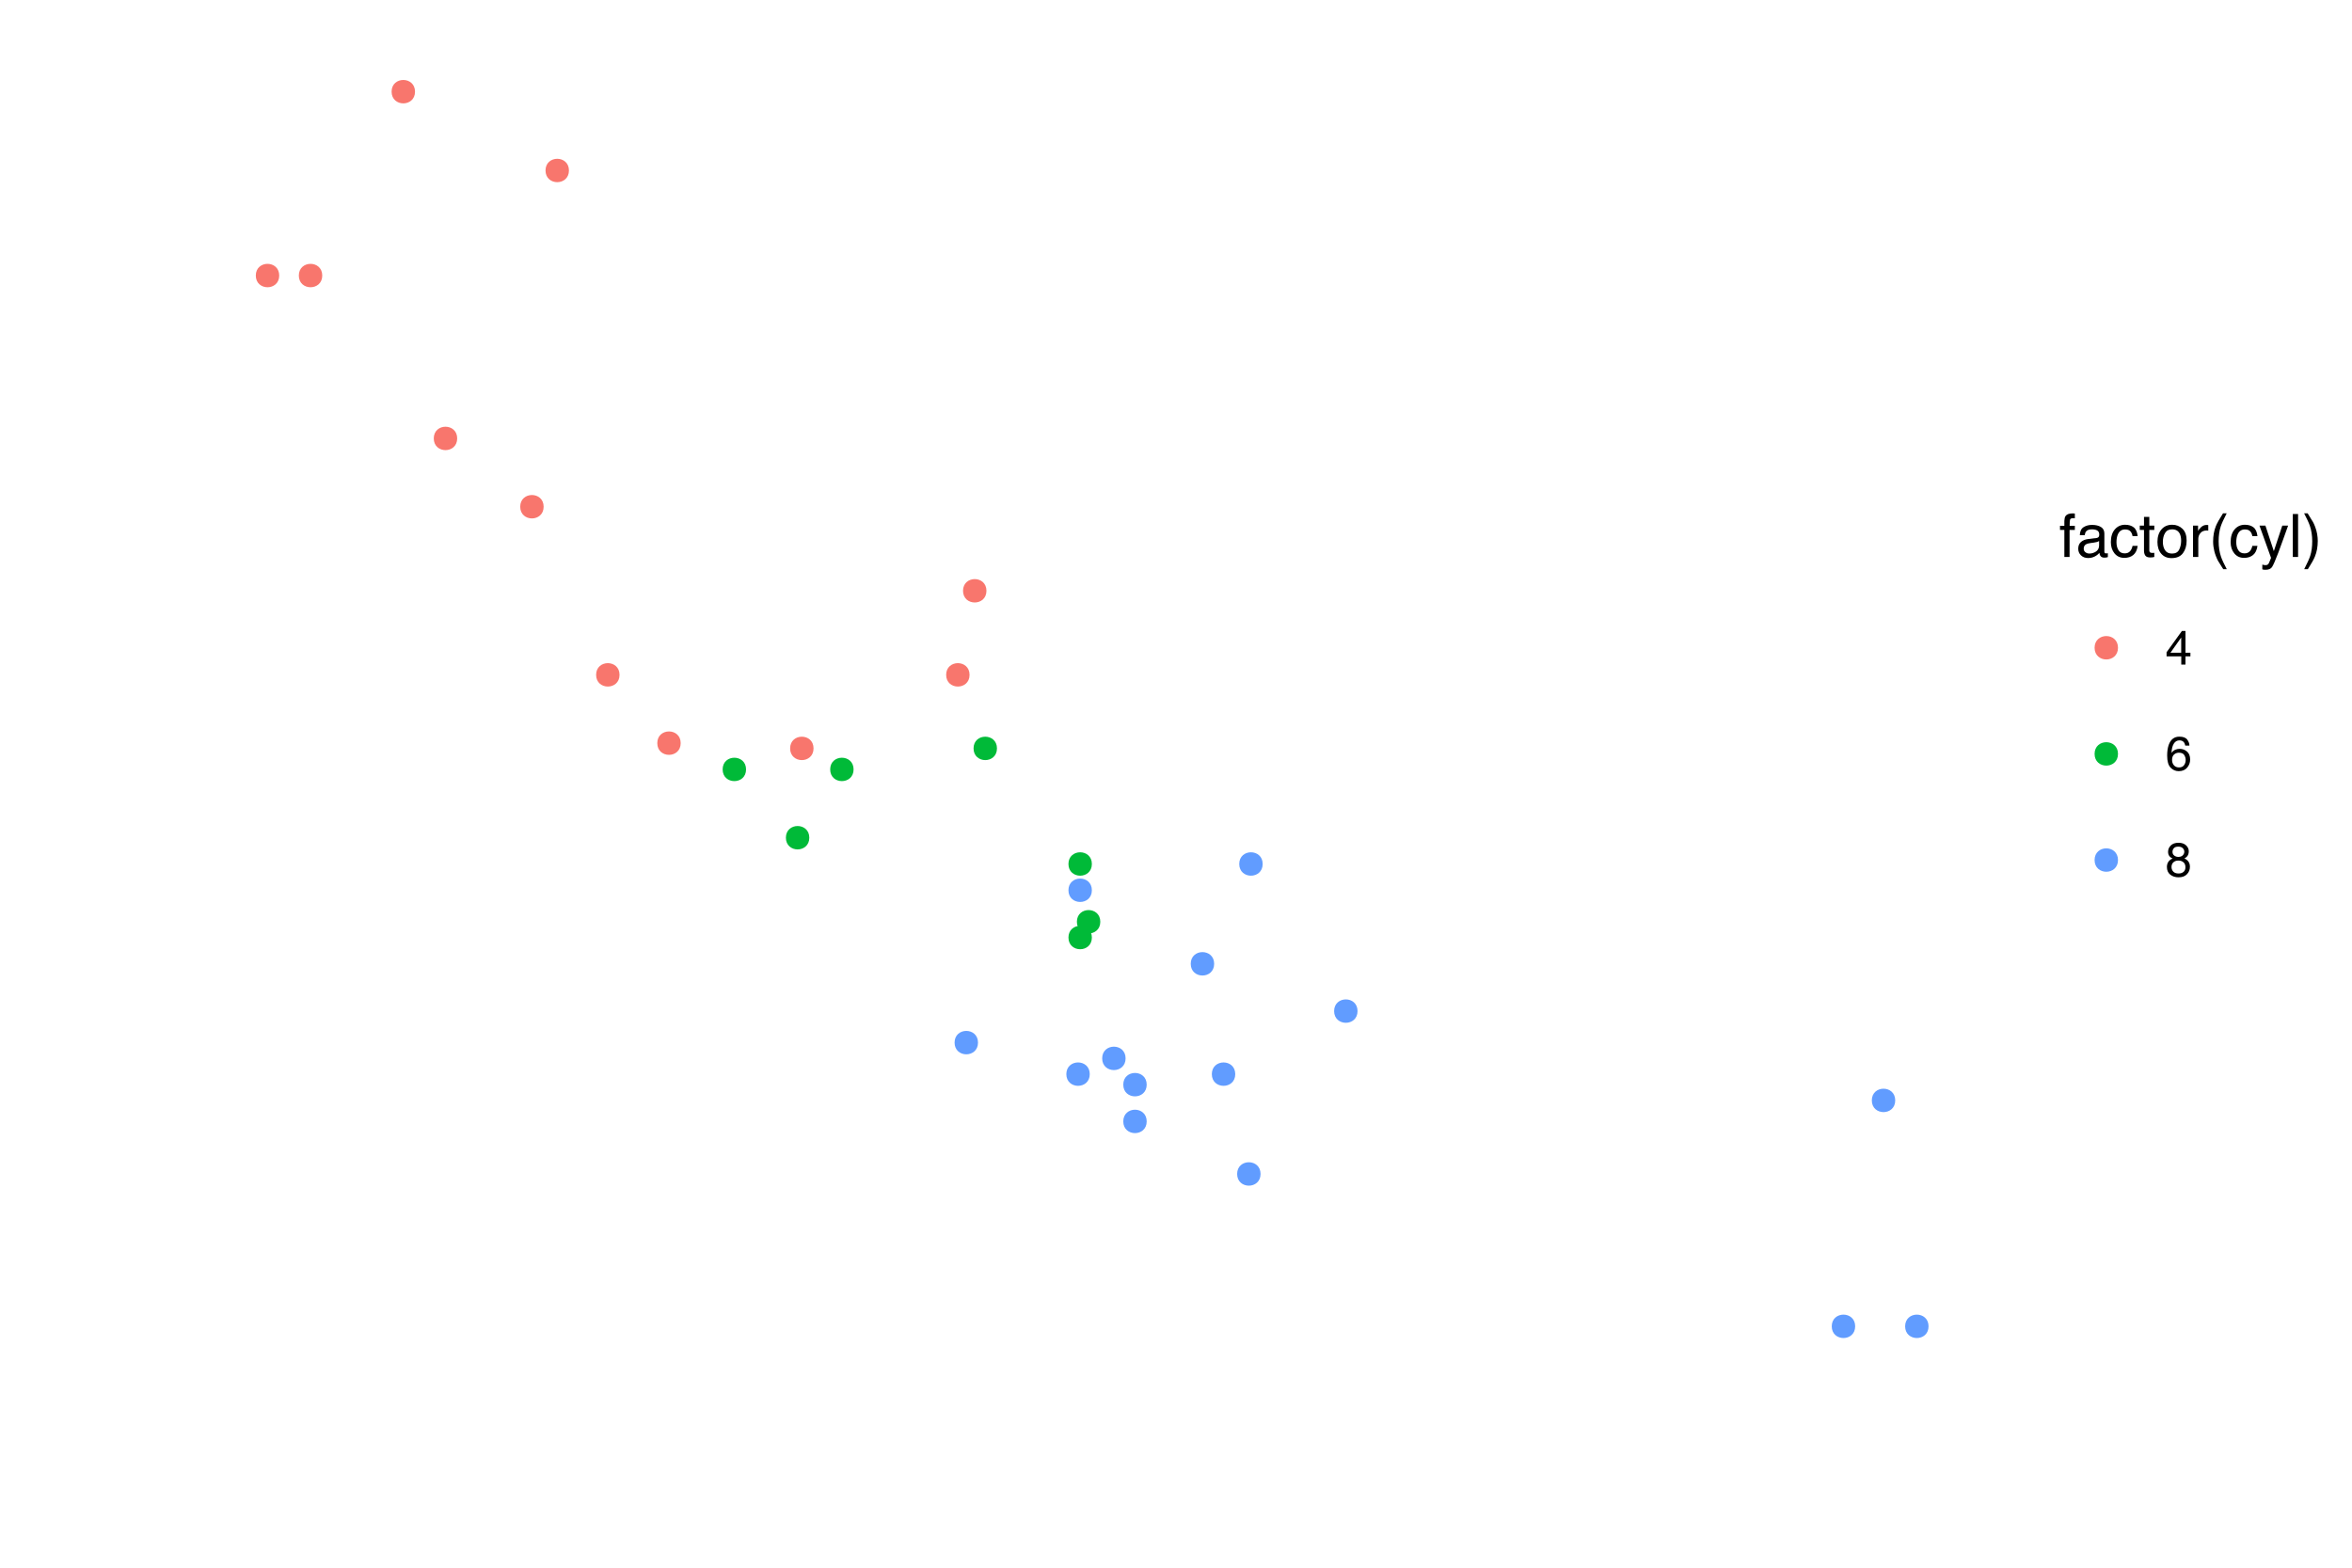
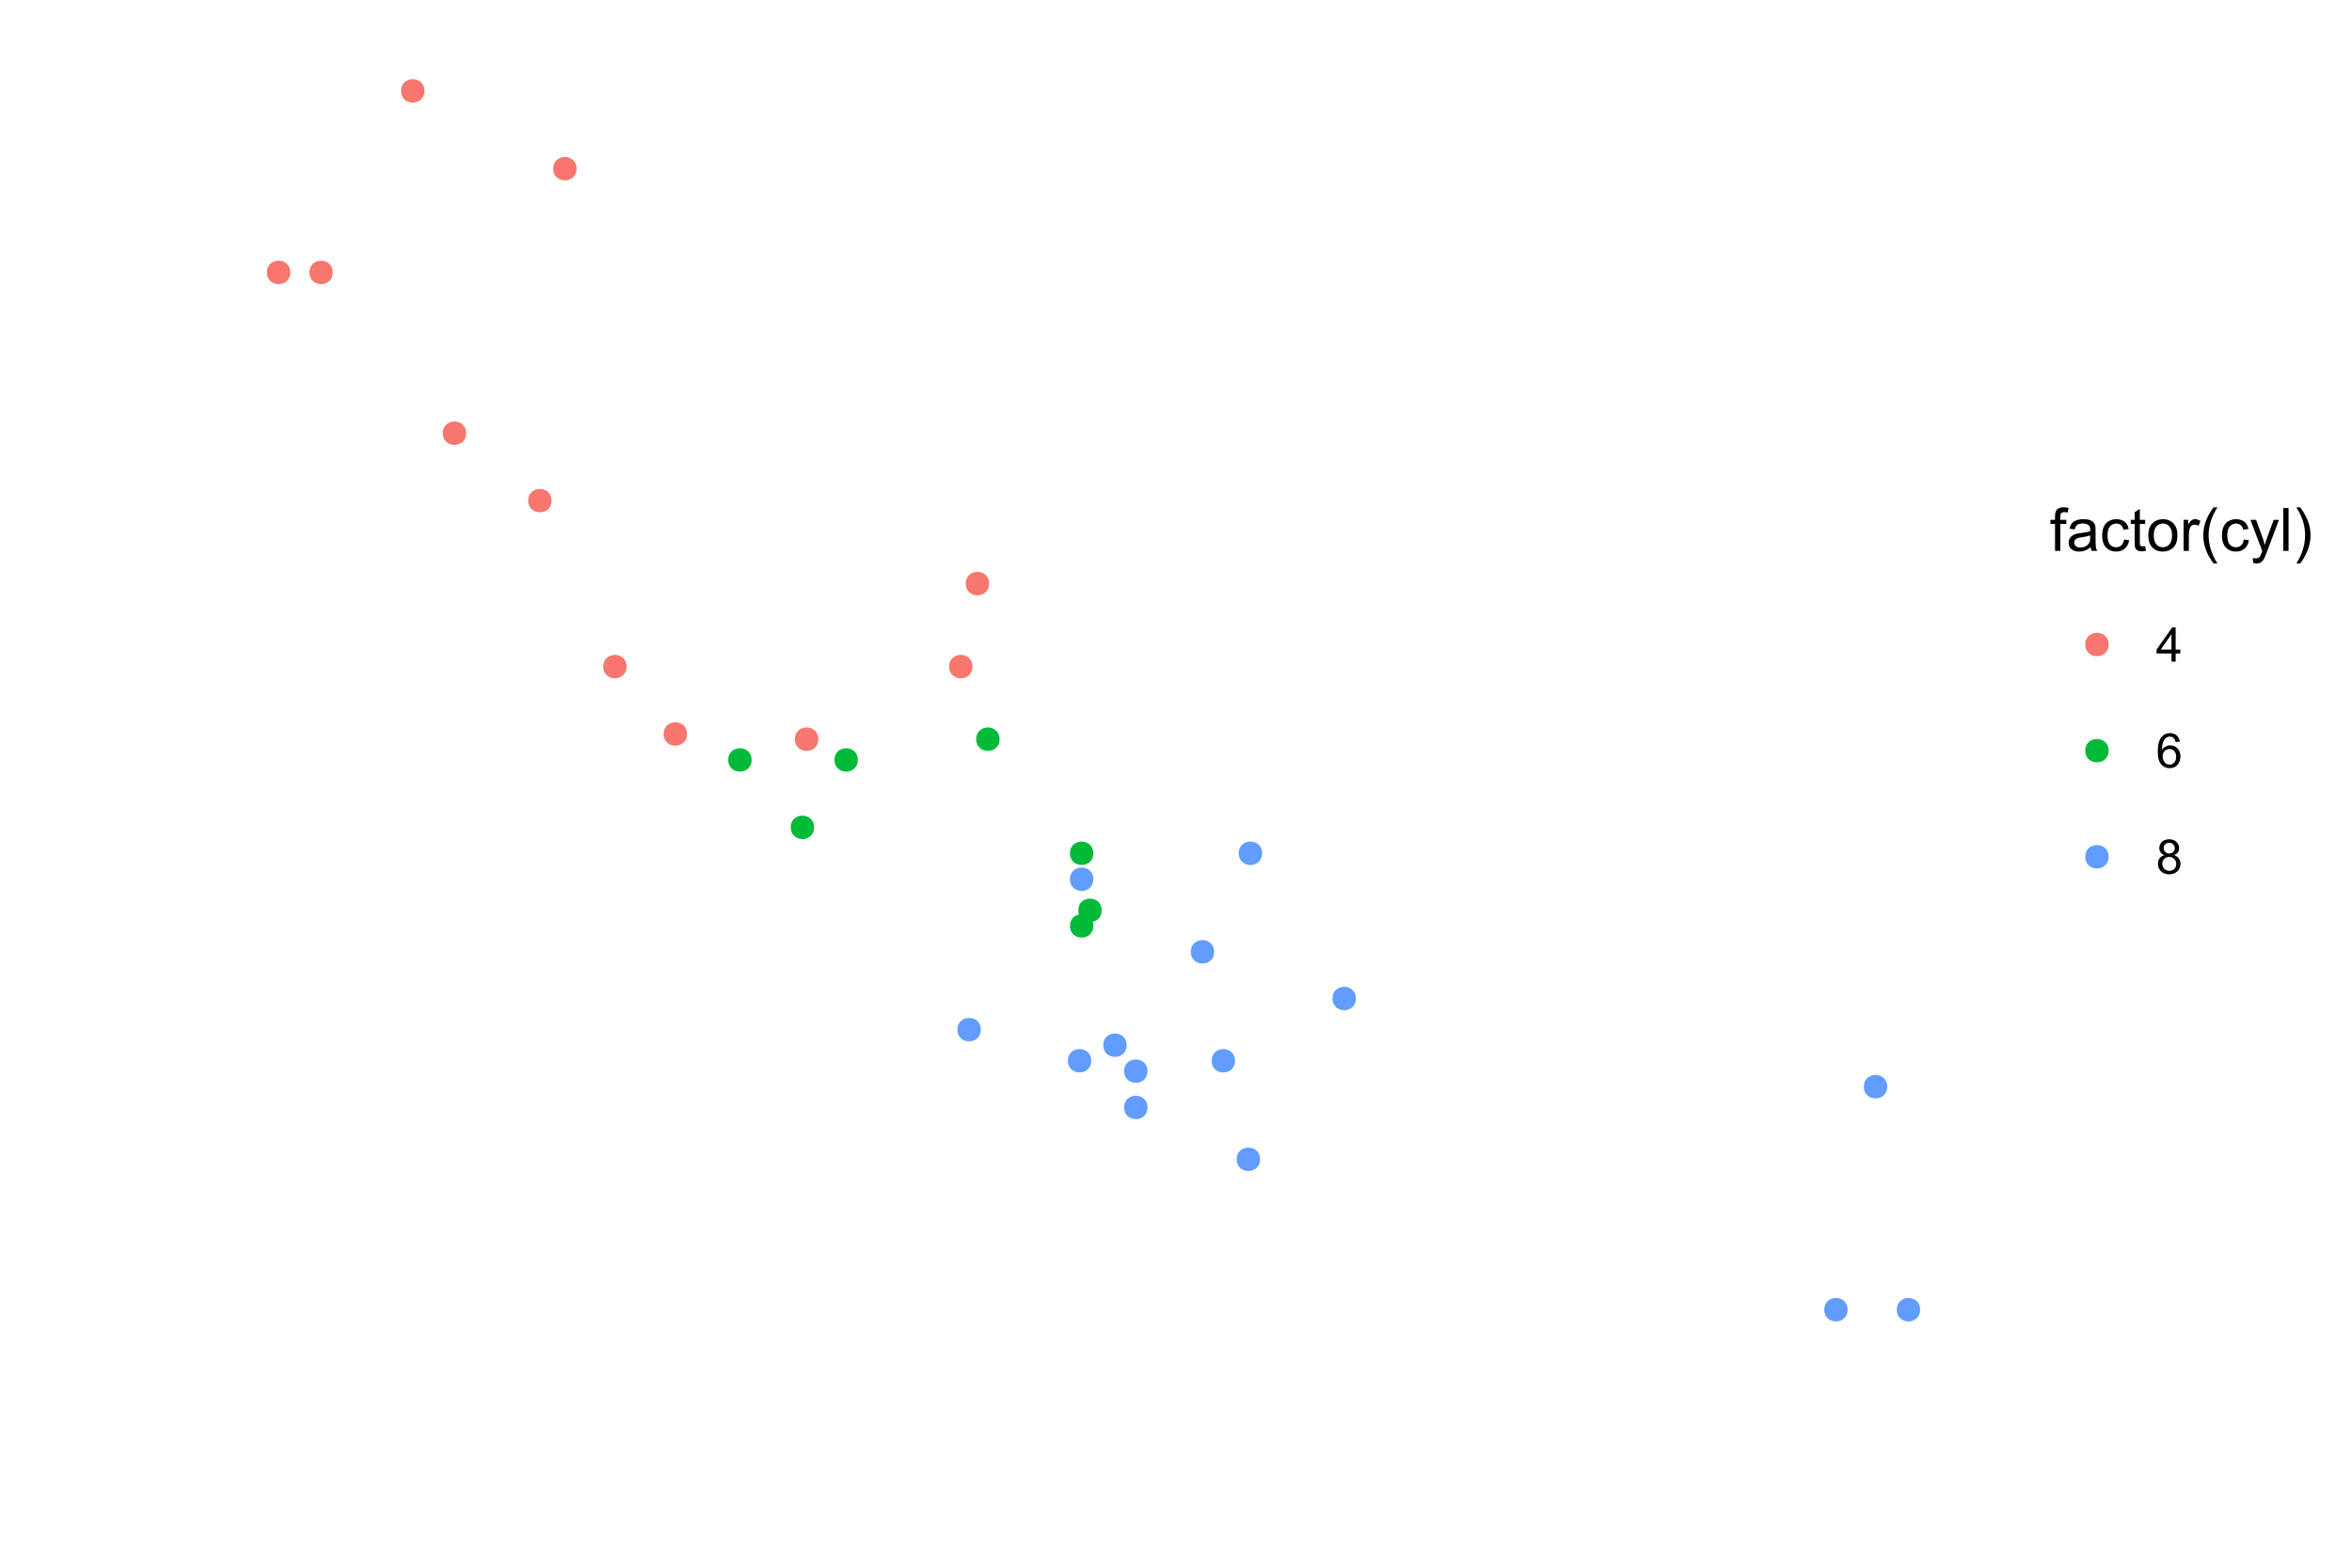
<svg xmlns="http://www.w3.org/2000/svg" xmlns:xlink="http://www.w3.org/1999/xlink" width="432" height="288" viewBox="0 0 432 288">
  <defs>
    <g>
      <g id="glyph-0-0">
-         <path d="M 0.949 -6.629 C 0.965 -7.031 1.035 -7.324 1.16 -7.508 C 1.387 -7.836 1.82 -8.004 2.465 -8.004 C 2.527 -8.004 2.59 -8 2.652 -7.996 C 2.719 -7.992 2.793 -7.988 2.875 -7.98 L 2.875 -7.102 C 2.773 -7.109 2.699 -7.113 2.656 -7.113 C 2.609 -7.117 2.57 -7.117 2.531 -7.117 C 2.238 -7.117 2.062 -7.039 2.004 -6.887 C 1.945 -6.734 1.918 -6.348 1.918 -5.727 L 2.875 -5.727 L 2.875 -4.961 L 1.906 -4.961 L 1.906 0 L 0.949 0 L 0.949 -4.961 L 0.148 -4.961 L 0.148 -5.727 L 0.949 -5.727 Z M 0.949 -6.629 " />
+         <path d="M 0.953 0 L 0.953 -4.953 L 0.109 -4.953 L 0.109 -5.703 L 0.953 -5.703 L 0.953 -6.312 C 0.953 -6.695 0.988 -6.984 1.062 -7.172 C 1.156 -7.422 1.316 -7.625 1.547 -7.781 C 1.785 -7.938 2.113 -8.016 2.531 -8.016 C 2.801 -8.016 3.102 -7.977 3.438 -7.906 L 3.297 -7.062 C 3.086 -7.102 2.895 -7.125 2.719 -7.125 C 2.426 -7.125 2.219 -7.062 2.094 -6.938 C 1.977 -6.812 1.922 -6.578 1.922 -6.234 L 1.922 -5.703 L 3.031 -5.703 L 3.031 -4.953 L 1.922 -4.953 L 1.922 0 Z M 0.953 0 " />
      </g>
      <g id="glyph-0-1">
-         <path d="M 1.449 -1.531 C 1.449 -1.25 1.551 -1.031 1.758 -0.871 C 1.961 -0.711 2.203 -0.629 2.48 -0.629 C 2.82 -0.629 3.152 -0.707 3.469 -0.863 C 4.008 -1.125 4.273 -1.555 4.273 -2.148 L 4.273 -2.926 C 4.156 -2.852 4.004 -2.789 3.82 -2.738 C 3.633 -2.688 3.449 -2.652 3.27 -2.633 L 2.688 -2.555 C 2.336 -2.508 2.07 -2.438 1.895 -2.336 C 1.598 -2.168 1.449 -1.898 1.449 -1.531 Z M 3.793 -3.484 C 4.016 -3.516 4.164 -3.609 4.238 -3.766 C 4.281 -3.852 4.301 -3.977 4.301 -4.137 C 4.301 -4.465 4.184 -4.703 3.949 -4.852 C 3.715 -5 3.379 -5.074 2.945 -5.074 C 2.438 -5.074 2.082 -4.941 1.867 -4.668 C 1.75 -4.516 1.676 -4.293 1.637 -3.996 L 0.734 -3.996 C 0.754 -4.703 0.984 -5.199 1.426 -5.477 C 1.867 -5.754 2.383 -5.891 2.965 -5.891 C 3.641 -5.891 4.191 -5.762 4.613 -5.504 C 5.031 -5.246 5.242 -4.848 5.242 -4.301 L 5.242 -0.988 C 5.242 -0.887 5.262 -0.809 5.305 -0.746 C 5.344 -0.688 5.434 -0.656 5.562 -0.656 C 5.605 -0.656 5.656 -0.656 5.711 -0.664 C 5.766 -0.668 5.82 -0.676 5.883 -0.688 L 5.883 0.027 C 5.73 0.07 5.617 0.098 5.539 0.109 C 5.461 0.117 5.352 0.125 5.215 0.125 C 4.883 0.125 4.641 0.004 4.492 -0.23 C 4.414 -0.355 4.355 -0.535 4.324 -0.762 C 4.125 -0.504 3.844 -0.281 3.477 -0.09 C 3.105 0.098 2.699 0.195 2.258 0.195 C 1.723 0.195 1.285 0.031 0.949 -0.293 C 0.609 -0.617 0.441 -1.023 0.441 -1.508 C 0.441 -2.043 0.605 -2.457 0.941 -2.75 C 1.273 -3.043 1.711 -3.223 2.25 -3.293 Z M 3.793 -3.484 " />
+         <path d="M 4.453 -0.703 C 4.086 -0.398 3.738 -0.188 3.406 -0.062 C 3.082 0.062 2.727 0.125 2.344 0.125 C 1.719 0.125 1.234 -0.023 0.891 -0.328 C 0.555 -0.641 0.391 -1.031 0.391 -1.5 C 0.391 -1.781 0.453 -2.035 0.578 -2.266 C 0.711 -2.492 0.879 -2.676 1.078 -2.812 C 1.285 -2.957 1.52 -3.066 1.781 -3.141 C 1.969 -3.191 2.254 -3.238 2.641 -3.281 C 3.422 -3.375 3.992 -3.488 4.359 -3.625 C 4.367 -3.75 4.375 -3.832 4.375 -3.875 C 4.375 -4.27 4.281 -4.547 4.094 -4.703 C 3.852 -4.922 3.488 -5.031 3 -5.031 C 2.539 -5.031 2.203 -4.953 1.984 -4.797 C 1.773 -4.641 1.617 -4.359 1.516 -3.953 L 0.562 -4.078 C 0.645 -4.484 0.785 -4.812 0.984 -5.062 C 1.18 -5.312 1.469 -5.5 1.844 -5.625 C 2.219 -5.758 2.648 -5.828 3.141 -5.828 C 3.629 -5.828 4.023 -5.77 4.328 -5.656 C 4.629 -5.539 4.848 -5.395 4.984 -5.219 C 5.129 -5.051 5.234 -4.836 5.297 -4.578 C 5.328 -4.41 5.344 -4.109 5.344 -3.672 L 5.344 -2.391 C 5.344 -1.492 5.363 -0.926 5.406 -0.688 C 5.445 -0.445 5.531 -0.219 5.656 0 L 4.641 0 C 4.535 -0.195 4.473 -0.43 4.453 -0.703 Z M 4.359 -2.859 C 4.016 -2.711 3.488 -2.594 2.781 -2.5 C 2.383 -2.438 2.102 -2.367 1.938 -2.297 C 1.781 -2.234 1.656 -2.129 1.562 -1.984 C 1.469 -1.848 1.422 -1.695 1.422 -1.531 C 1.422 -1.27 1.52 -1.051 1.719 -0.875 C 1.914 -0.707 2.203 -0.625 2.578 -0.625 C 2.953 -0.625 3.281 -0.707 3.562 -0.875 C 3.852 -1.039 4.07 -1.266 4.219 -1.547 C 4.312 -1.766 4.359 -2.086 4.359 -2.516 Z M 4.359 -2.859 " />
      </g>
      <g id="glyph-0-2">
-         <path d="M 2.926 -5.918 C 3.574 -5.918 4.102 -5.762 4.508 -5.445 C 4.914 -5.133 5.16 -4.59 5.242 -3.82 L 4.301 -3.82 C 4.246 -4.172 4.113 -4.469 3.91 -4.703 C 3.707 -4.938 3.379 -5.055 2.926 -5.055 C 2.312 -5.055 1.871 -4.754 1.605 -4.152 C 1.434 -3.762 1.348 -3.281 1.348 -2.707 C 1.348 -2.129 1.469 -1.645 1.715 -1.25 C 1.957 -0.855 2.34 -0.66 2.863 -0.66 C 3.266 -0.66 3.582 -0.785 3.816 -1.027 C 4.051 -1.273 4.211 -1.609 4.301 -2.035 L 5.242 -2.035 C 5.133 -1.273 4.867 -0.715 4.438 -0.363 C 4.008 -0.012 3.457 0.168 2.789 0.168 C 2.035 0.168 1.438 -0.109 0.988 -0.656 C 0.539 -1.207 0.316 -1.895 0.316 -2.719 C 0.316 -3.727 0.562 -4.512 1.055 -5.074 C 1.543 -5.637 2.168 -5.918 2.926 -5.918 Z M 2.926 -5.918 " />
+         <path d="M 4.453 -2.094 L 5.391 -1.969 C 5.297 -1.312 5.031 -0.797 4.594 -0.422 C 4.164 -0.055 3.645 0.125 3.031 0.125 C 2.25 0.125 1.617 -0.129 1.141 -0.641 C 0.672 -1.148 0.438 -1.879 0.438 -2.828 C 0.438 -3.441 0.535 -3.977 0.734 -4.438 C 0.941 -4.906 1.254 -5.254 1.672 -5.484 C 2.086 -5.711 2.539 -5.828 3.031 -5.828 C 3.645 -5.828 4.148 -5.672 4.547 -5.359 C 4.941 -5.047 5.195 -4.602 5.312 -4.031 L 4.359 -3.891 C 4.273 -4.266 4.117 -4.547 3.891 -4.734 C 3.66 -4.93 3.383 -5.031 3.062 -5.031 C 2.582 -5.031 2.188 -4.852 1.875 -4.5 C 1.57 -4.156 1.422 -3.609 1.422 -2.859 C 1.422 -2.086 1.566 -1.531 1.859 -1.188 C 2.148 -0.844 2.535 -0.672 3.016 -0.672 C 3.391 -0.672 3.703 -0.785 3.953 -1.016 C 4.211 -1.242 4.379 -1.602 4.453 -2.094 Z M 4.453 -2.094 " />
      </g>
      <g id="glyph-0-3">
-         <path d="M 0.902 -7.359 L 1.879 -7.359 L 1.879 -5.754 L 2.797 -5.754 L 2.797 -4.961 L 1.879 -4.961 L 1.879 -1.207 C 1.879 -1.008 1.949 -0.875 2.086 -0.805 C 2.16 -0.766 2.285 -0.746 2.461 -0.746 C 2.508 -0.746 2.555 -0.746 2.609 -0.75 C 2.664 -0.75 2.727 -0.754 2.797 -0.762 L 2.797 0 C 2.688 0.031 2.57 0.055 2.453 0.07 C 2.332 0.086 2.203 0.09 2.062 0.09 C 1.609 0.09 1.305 -0.023 1.145 -0.254 C 0.984 -0.484 0.902 -0.785 0.902 -1.156 L 0.902 -4.961 L 0.125 -4.961 L 0.125 -5.754 L 0.902 -5.754 Z M 0.902 -7.359 " />
+         <path d="M 2.844 -0.859 L 2.969 -0.016 C 2.695 0.047 2.457 0.078 2.25 0.078 C 1.895 0.078 1.617 0.02 1.422 -0.094 C 1.234 -0.207 1.098 -0.352 1.016 -0.531 C 0.941 -0.707 0.906 -1.086 0.906 -1.672 L 0.906 -4.953 L 0.188 -4.953 L 0.188 -5.703 L 0.906 -5.703 L 0.906 -7.109 L 1.859 -7.703 L 1.859 -5.703 L 2.844 -5.703 L 2.844 -4.953 L 1.859 -4.953 L 1.859 -1.609 C 1.859 -1.336 1.875 -1.16 1.906 -1.078 C 1.945 -1.004 2.004 -0.941 2.078 -0.891 C 2.16 -0.848 2.27 -0.828 2.406 -0.828 C 2.52 -0.828 2.664 -0.836 2.844 -0.859 Z M 2.844 -0.859 " />
      </g>
      <g id="glyph-0-4">
-         <path d="M 2.992 -0.625 C 3.633 -0.625 4.07 -0.867 4.309 -1.352 C 4.547 -1.836 4.668 -2.375 4.668 -2.969 C 4.668 -3.508 4.582 -3.945 4.41 -4.281 C 4.137 -4.812 3.668 -5.074 3.004 -5.074 C 2.414 -5.074 1.98 -4.852 1.715 -4.398 C 1.445 -3.949 1.312 -3.402 1.312 -2.766 C 1.312 -2.152 1.445 -1.645 1.715 -1.234 C 1.984 -0.828 2.406 -0.625 2.992 -0.625 Z M 3.031 -5.918 C 3.77 -5.918 4.398 -5.672 4.91 -5.18 C 5.422 -4.684 5.676 -3.957 5.676 -2.996 C 5.676 -2.07 5.453 -1.305 5 -0.699 C 4.551 -0.094 3.848 0.211 2.898 0.211 C 2.109 0.211 1.48 -0.059 1.016 -0.594 C 0.551 -1.129 0.316 -1.848 0.316 -2.75 C 0.316 -3.719 0.562 -4.488 1.055 -5.059 C 1.543 -5.633 2.203 -5.918 3.031 -5.918 Z M 3.031 -5.918 " />
+         <path d="M 0.359 -2.859 C 0.359 -3.91 0.656 -4.691 1.25 -5.203 C 1.738 -5.617 2.336 -5.828 3.047 -5.828 C 3.828 -5.828 4.461 -5.57 4.953 -5.062 C 5.453 -4.551 5.703 -3.844 5.703 -2.938 C 5.703 -2.195 5.594 -1.613 5.375 -1.188 C 5.156 -0.77 4.832 -0.445 4.406 -0.219 C 3.988 0.008 3.535 0.125 3.047 0.125 C 2.242 0.125 1.594 -0.129 1.094 -0.641 C 0.602 -1.148 0.359 -1.891 0.359 -2.859 Z M 1.359 -2.859 C 1.359 -2.117 1.516 -1.566 1.828 -1.203 C 2.148 -0.848 2.555 -0.672 3.047 -0.672 C 3.523 -0.672 3.922 -0.852 4.234 -1.219 C 4.555 -1.582 4.719 -2.141 4.719 -2.891 C 4.719 -3.586 4.555 -4.117 4.234 -4.484 C 3.91 -4.848 3.516 -5.031 3.047 -5.031 C 2.555 -5.031 2.148 -4.848 1.828 -4.484 C 1.516 -4.129 1.359 -3.586 1.359 -2.859 Z M 1.359 -2.859 " />
      </g>
      <g id="glyph-0-5">
-         <path d="M 0.734 -5.754 L 1.656 -5.754 L 1.656 -4.758 C 1.73 -4.953 1.914 -5.188 2.207 -5.465 C 2.5 -5.742 2.84 -5.883 3.223 -5.883 C 3.242 -5.883 3.27 -5.879 3.312 -5.875 C 3.355 -5.871 3.43 -5.867 3.535 -5.855 L 3.535 -4.836 C 3.477 -4.844 3.426 -4.852 3.375 -4.855 C 3.328 -4.859 3.273 -4.859 3.219 -4.859 C 2.73 -4.859 2.355 -4.703 2.094 -4.391 C 1.832 -4.078 1.703 -3.719 1.703 -3.309 L 1.703 0 L 0.734 0 Z M 0.734 -5.754 " />
+         <path d="M 0.719 0 L 0.719 -5.703 L 1.578 -5.703 L 1.578 -4.844 C 1.805 -5.25 2.016 -5.516 2.203 -5.641 C 2.391 -5.766 2.594 -5.828 2.812 -5.828 C 3.145 -5.828 3.477 -5.723 3.812 -5.516 L 3.484 -4.625 C 3.242 -4.758 3.004 -4.828 2.766 -4.828 C 2.555 -4.828 2.367 -4.766 2.203 -4.641 C 2.035 -4.516 1.914 -4.336 1.844 -4.109 C 1.738 -3.766 1.688 -3.391 1.688 -2.984 L 1.688 0 Z M 0.719 0 " />
      </g>
      <g id="glyph-0-6">
-         <path d="M 3.254 -8.02 C 2.691 -6.926 2.328 -6.125 2.16 -5.609 C 1.906 -4.824 1.777 -3.918 1.777 -2.891 C 1.777 -1.852 1.922 -0.902 2.211 -0.043 C 2.391 0.488 2.746 1.25 3.27 2.246 L 2.621 2.246 C 2.098 1.43 1.773 0.906 1.648 0.684 C 1.523 0.457 1.387 0.148 1.242 -0.234 C 1.039 -0.766 0.902 -1.332 0.82 -1.934 C 0.781 -2.246 0.762 -2.543 0.762 -2.824 C 0.762 -3.883 0.93 -4.828 1.262 -5.656 C 1.473 -6.184 1.914 -6.969 2.582 -8.02 Z M 3.254 -8.02 " />
+         <path d="M 2.578 2.312 C 2.035 1.645 1.582 0.859 1.219 -0.047 C 0.852 -0.953 0.672 -1.891 0.672 -2.859 C 0.672 -3.703 0.805 -4.516 1.078 -5.297 C 1.398 -6.203 1.898 -7.109 2.578 -8.016 L 3.266 -8.016 C 2.828 -7.266 2.539 -6.727 2.406 -6.406 C 2.188 -5.914 2.016 -5.398 1.891 -4.859 C 1.734 -4.191 1.656 -3.52 1.656 -2.844 C 1.656 -1.125 2.191 0.594 3.266 2.312 Z M 2.578 2.312 " />
      </g>
      <g id="glyph-0-7">
-         <path d="M 4.301 -5.754 L 5.371 -5.754 C 5.234 -5.383 4.934 -4.543 4.465 -3.227 C 4.113 -2.238 3.82 -1.434 3.582 -0.812 C 3.023 0.656 2.629 1.551 2.402 1.875 C 2.172 2.195 1.777 2.359 1.219 2.359 C 1.082 2.359 0.977 2.352 0.906 2.344 C 0.832 2.332 0.742 2.312 0.633 2.281 L 0.633 1.402 C 0.801 1.449 0.922 1.477 1 1.488 C 1.074 1.5 1.141 1.504 1.199 1.504 C 1.379 1.504 1.508 1.473 1.594 1.414 C 1.676 1.355 1.746 1.285 1.805 1.199 C 1.824 1.168 1.887 1.023 2 0.758 C 2.109 0.492 2.191 0.297 2.238 0.168 L 0.113 -5.754 L 1.207 -5.754 L 2.75 -1.07 Z M 4.301 -5.754 " />
+         <path d="M 0.688 2.203 L 0.578 1.297 C 0.785 1.348 0.969 1.375 1.125 1.375 C 1.344 1.375 1.516 1.336 1.641 1.266 C 1.773 1.191 1.879 1.094 1.953 0.969 C 2.016 0.875 2.113 0.633 2.25 0.25 C 2.27 0.195 2.301 0.117 2.344 0.016 L 0.172 -5.703 L 1.219 -5.703 L 2.406 -2.406 C 2.562 -1.977 2.695 -1.535 2.812 -1.078 C 2.926 -1.523 3.062 -1.957 3.219 -2.375 L 4.438 -5.703 L 5.406 -5.703 L 3.234 0.094 C 3.004 0.719 2.82 1.148 2.688 1.391 C 2.52 1.711 2.32 1.945 2.094 2.094 C 1.875 2.238 1.613 2.312 1.312 2.312 C 1.125 2.312 0.914 2.273 0.688 2.203 Z M 0.688 2.203 " />
      </g>
      <g id="glyph-0-8">
-         <path d="M 0.734 -7.891 L 1.703 -7.891 L 1.703 0 L 0.734 0 Z M 0.734 -7.891 " />
+         <path d="M 0.703 0 L 0.703 -7.875 L 1.672 -7.875 L 1.672 0 Z M 0.703 0 " />
      </g>
      <g id="glyph-0-9">
-         <path d="M 0.383 2.246 C 0.953 1.137 1.316 0.324 1.484 -0.184 C 1.734 -0.953 1.859 -1.855 1.859 -2.891 C 1.859 -3.926 1.715 -4.871 1.422 -5.73 C 1.242 -6.262 0.891 -7.023 0.367 -8.02 L 1.016 -8.02 C 1.566 -7.137 1.902 -6.594 2.016 -6.391 C 2.133 -6.184 2.258 -5.898 2.395 -5.539 C 2.566 -5.09 2.691 -4.648 2.762 -4.211 C 2.836 -3.773 2.875 -3.352 2.875 -2.949 C 2.875 -1.891 2.707 -0.945 2.367 -0.113 C 2.156 0.422 1.719 1.207 1.055 2.246 Z M 0.383 2.246 " />
+         <path d="M 1.359 2.312 L 0.672 2.312 C 1.734 0.594 2.266 -1.125 2.266 -2.844 C 2.266 -3.52 2.191 -4.188 2.047 -4.844 C 1.922 -5.383 1.75 -5.898 1.531 -6.391 C 1.395 -6.711 1.109 -7.254 0.672 -8.016 L 1.359 -8.016 C 2.035 -7.109 2.535 -6.203 2.859 -5.297 C 3.129 -4.516 3.266 -3.703 3.266 -2.859 C 3.266 -1.891 3.078 -0.953 2.703 -0.047 C 2.336 0.859 1.891 1.645 1.359 2.312 Z M 1.359 2.312 " />
      </g>
      <g id="glyph-1-0">
-         <path d="M 2.91 -2.18 L 2.91 -4.969 L 0.938 -2.18 Z M 2.922 0 L 2.922 -1.504 L 0.223 -1.504 L 0.223 -2.262 L 3.043 -6.172 L 3.695 -6.172 L 3.695 -2.18 L 4.602 -2.18 L 4.602 -1.504 L 3.695 -1.504 L 3.695 0 Z M 2.922 0 " />
+         <path d="M 2.844 0 L 2.844 -1.5 L 0.109 -1.5 L 0.109 -2.219 L 2.984 -6.297 L 3.609 -6.297 L 3.609 -2.219 L 4.469 -2.219 L 4.469 -1.5 L 3.609 -1.5 L 3.609 0 Z M 2.844 -2.219 L 2.844 -5.062 L 0.875 -2.219 Z M 2.844 -2.219 " />
      </g>
      <g id="glyph-1-1">
-         <path d="M 2.574 -6.18 C 3.262 -6.18 3.742 -6 4.012 -5.645 C 4.281 -5.289 4.418 -4.922 4.418 -4.543 L 3.652 -4.543 C 3.605 -4.785 3.535 -4.977 3.434 -5.113 C 3.246 -5.371 2.965 -5.5 2.586 -5.5 C 2.152 -5.5 1.809 -5.301 1.555 -4.902 C 1.301 -4.5 1.16 -3.93 1.129 -3.184 C 1.309 -3.445 1.531 -3.641 1.801 -3.77 C 2.047 -3.883 2.32 -3.941 2.625 -3.941 C 3.141 -3.941 3.59 -3.777 3.977 -3.445 C 4.359 -3.117 4.551 -2.625 4.551 -1.973 C 4.551 -1.414 4.367 -0.918 4.004 -0.488 C 3.641 -0.059 3.121 0.16 2.449 0.16 C 1.875 0.16 1.375 -0.059 0.957 -0.496 C 0.539 -0.934 0.332 -1.668 0.332 -2.703 C 0.332 -3.469 0.426 -4.117 0.609 -4.648 C 0.969 -5.668 1.621 -6.18 2.574 -6.18 Z M 2.52 -0.527 C 2.926 -0.527 3.23 -0.664 3.43 -0.938 C 3.633 -1.211 3.734 -1.535 3.734 -1.906 C 3.734 -2.223 3.645 -2.523 3.465 -2.809 C 3.285 -3.094 2.953 -3.234 2.48 -3.234 C 2.148 -3.234 1.855 -3.125 1.605 -2.906 C 1.355 -2.684 1.23 -2.352 1.23 -1.906 C 1.23 -1.52 1.344 -1.191 1.57 -0.926 C 1.797 -0.66 2.113 -0.527 2.52 -0.527 Z M 2.52 -0.527 " />
+         <path d="M 4.375 -4.75 L 3.609 -4.688 C 3.535 -5 3.438 -5.223 3.312 -5.359 C 3.102 -5.578 2.848 -5.688 2.547 -5.688 C 2.297 -5.688 2.078 -5.617 1.891 -5.484 C 1.648 -5.305 1.457 -5.047 1.312 -4.703 C 1.176 -4.359 1.102 -3.875 1.094 -3.25 C 1.281 -3.531 1.508 -3.738 1.781 -3.875 C 2.051 -4.008 2.332 -4.078 2.625 -4.078 C 3.145 -4.078 3.582 -3.891 3.938 -3.516 C 4.301 -3.141 4.484 -2.648 4.484 -2.047 C 4.484 -1.648 4.398 -1.281 4.234 -0.938 C 4.066 -0.602 3.832 -0.344 3.531 -0.156 C 3.227 0.02 2.891 0.109 2.516 0.109 C 1.867 0.109 1.344 -0.125 0.938 -0.594 C 0.531 -1.07 0.328 -1.859 0.328 -2.953 C 0.328 -4.16 0.551 -5.039 1 -5.594 C 1.395 -6.082 1.926 -6.328 2.594 -6.328 C 3.082 -6.328 3.484 -6.188 3.797 -5.906 C 4.117 -5.625 4.312 -5.238 4.375 -4.75 Z M 1.219 -2.047 C 1.219 -1.773 1.273 -1.516 1.391 -1.266 C 1.504 -1.023 1.66 -0.844 1.859 -0.719 C 2.066 -0.594 2.281 -0.531 2.5 -0.531 C 2.832 -0.531 3.113 -0.66 3.344 -0.922 C 3.582 -1.18 3.703 -1.539 3.703 -2 C 3.703 -2.438 3.582 -2.781 3.344 -3.031 C 3.113 -3.281 2.82 -3.406 2.469 -3.406 C 2.125 -3.406 1.828 -3.281 1.578 -3.031 C 1.336 -2.781 1.219 -2.453 1.219 -2.047 Z M 1.219 -2.047 " />
      </g>
      <g id="glyph-1-2">
-         <path d="M 2.395 -3.574 C 2.734 -3.574 3 -3.672 3.191 -3.859 C 3.383 -4.051 3.48 -4.277 3.48 -4.543 C 3.48 -4.77 3.391 -4.98 3.207 -5.172 C 3.023 -5.363 2.742 -5.461 2.367 -5.461 C 1.996 -5.461 1.727 -5.367 1.559 -5.172 C 1.395 -4.98 1.312 -4.758 1.312 -4.5 C 1.312 -4.211 1.418 -3.984 1.633 -3.82 C 1.848 -3.656 2.102 -3.574 2.395 -3.574 Z M 2.441 -0.527 C 2.801 -0.527 3.098 -0.625 3.332 -0.82 C 3.57 -1.012 3.688 -1.301 3.688 -1.684 C 3.688 -2.082 3.566 -2.383 3.32 -2.59 C 3.078 -2.797 2.766 -2.902 2.383 -2.902 C 2.016 -2.902 1.715 -2.797 1.48 -2.586 C 1.246 -2.375 1.129 -2.082 1.129 -1.711 C 1.129 -1.391 1.238 -1.113 1.449 -0.879 C 1.664 -0.645 1.992 -0.527 2.441 -0.527 Z M 1.34 -3.277 C 1.125 -3.371 0.957 -3.477 0.84 -3.602 C 0.613 -3.832 0.5 -4.129 0.5 -4.496 C 0.5 -4.953 0.664 -5.348 0.996 -5.676 C 1.328 -6.004 1.801 -6.172 2.41 -6.172 C 3 -6.172 3.465 -6.016 3.797 -5.703 C 4.133 -5.395 4.301 -5.031 4.301 -4.613 C 4.301 -4.23 4.203 -3.922 4.008 -3.684 C 3.898 -3.547 3.73 -3.418 3.504 -3.289 C 3.758 -3.172 3.957 -3.035 4.102 -2.883 C 4.375 -2.598 4.512 -2.223 4.512 -1.766 C 4.512 -1.223 4.328 -0.766 3.965 -0.391 C 3.602 -0.012 3.09 0.176 2.422 0.176 C 1.824 0.176 1.32 0.012 0.906 -0.312 C 0.492 -0.637 0.285 -1.109 0.285 -1.727 C 0.285 -2.09 0.371 -2.406 0.551 -2.672 C 0.727 -2.938 0.992 -3.137 1.34 -3.277 Z M 1.34 -3.277 " />
+         <path d="M 1.562 -3.422 C 1.238 -3.535 1 -3.703 0.844 -3.922 C 0.688 -4.141 0.609 -4.398 0.609 -4.703 C 0.609 -5.16 0.77 -5.547 1.094 -5.859 C 1.426 -6.172 1.867 -6.328 2.422 -6.328 C 2.973 -6.328 3.414 -6.164 3.75 -5.844 C 4.082 -5.52 4.25 -5.129 4.25 -4.672 C 4.25 -4.379 4.172 -4.125 4.016 -3.906 C 3.859 -3.695 3.625 -3.535 3.312 -3.422 C 3.707 -3.285 4.004 -3.078 4.203 -2.797 C 4.398 -2.523 4.5 -2.191 4.5 -1.797 C 4.5 -1.266 4.305 -0.812 3.922 -0.438 C 3.547 -0.07 3.051 0.109 2.438 0.109 C 1.812 0.109 1.305 -0.07 0.922 -0.438 C 0.547 -0.812 0.359 -1.273 0.359 -1.828 C 0.359 -2.234 0.461 -2.57 0.672 -2.844 C 0.879 -3.125 1.176 -3.316 1.562 -3.422 Z M 1.406 -4.719 C 1.406 -4.426 1.5 -4.188 1.688 -4 C 1.875 -3.812 2.125 -3.719 2.438 -3.719 C 2.727 -3.719 2.969 -3.812 3.156 -4 C 3.352 -4.188 3.453 -4.414 3.453 -4.688 C 3.453 -4.969 3.352 -5.203 3.156 -5.391 C 2.957 -5.586 2.711 -5.688 2.422 -5.688 C 2.129 -5.688 1.883 -5.594 1.688 -5.406 C 1.5 -5.219 1.406 -4.988 1.406 -4.719 Z M 1.156 -1.812 C 1.156 -1.594 1.207 -1.379 1.312 -1.172 C 1.414 -0.973 1.566 -0.816 1.766 -0.703 C 1.973 -0.586 2.195 -0.531 2.438 -0.531 C 2.812 -0.531 3.117 -0.645 3.359 -0.875 C 3.598 -1.113 3.719 -1.422 3.719 -1.797 C 3.719 -2.16 3.594 -2.461 3.344 -2.703 C 3.094 -2.953 2.781 -3.078 2.406 -3.078 C 2.051 -3.078 1.754 -2.957 1.516 -2.719 C 1.273 -2.477 1.156 -2.176 1.156 -1.812 Z M 1.156 -1.812 " />
      </g>
    </g>
  </defs>
  <g fill="rgb(0%, 0%, 0%)" fill-opacity="1">
-     <use xlink:href="#glyph-0-0" x="378.219" y="102.32" />
-     <use xlink:href="#glyph-0-1" x="381.275" y="102.32" />
-     <use xlink:href="#glyph-0-2" x="387.393" y="102.32" />
-     <use xlink:href="#glyph-0-3" x="392.893" y="102.32" />
-     <use xlink:href="#glyph-0-4" x="395.949" y="102.32" />
-     <use xlink:href="#glyph-0-5" x="402.066" y="102.32" />
-     <use xlink:href="#glyph-0-6" x="405.729" y="102.32" />
-     <use xlink:href="#glyph-0-2" x="409.393" y="102.32" />
-     <use xlink:href="#glyph-0-7" x="414.893" y="102.32" />
-     <use xlink:href="#glyph-0-8" x="420.393" y="102.32" />
-     <use xlink:href="#glyph-0-9" x="422.836" y="102.32" />
+     <use xlink:href="#glyph-0-0" x="376.5" y="101.207" />
+     <use xlink:href="#glyph-0-1" x="379.556" y="101.207" />
+     <use xlink:href="#glyph-0-2" x="385.674" y="101.207" />
+     <use xlink:href="#glyph-0-3" x="391.174" y="101.207" />
+     <use xlink:href="#glyph-0-4" x="394.23" y="101.207" />
+     <use xlink:href="#glyph-0-5" x="400.348" y="101.207" />
+     <use xlink:href="#glyph-0-6" x="404.011" y="101.207" />
+     <use xlink:href="#glyph-0-2" x="407.674" y="101.207" />
+     <use xlink:href="#glyph-0-7" x="413.174" y="101.207" />
+     <use xlink:href="#glyph-0-8" x="418.674" y="101.207" />
+     <use xlink:href="#glyph-0-9" x="421.118" y="101.207" />
  </g>
-   <path fill-rule="nonzero" fill="rgb(97.255%, 46.275%, 42.745%)" fill-opacity="1" d="M 426.5 102.32 L 389.02 119 C 389.02 121.867 384.719 121.867 384.719 119 C 384.719 116.133 389.02 116.133 389.02 119 " />
+   <path fill-rule="nonzero" fill="rgb(97.255%, 46.275%, 42.745%)" fill-opacity="1" d="M 424.781 101.207 L 387.301 118.398 C 387.301 121.266 383 121.266 383 118.398 C 383 115.535 387.301 115.535 387.301 118.398 " />
  <g fill="rgb(0%, 0%, 0%)" fill-opacity="1">
-     <use xlink:href="#glyph-1-0" x="397.719" y="122.086" />
+     <use xlink:href="#glyph-1-0" x="396" y="121.551" />
  </g>
-   <path fill-rule="nonzero" fill="rgb(0%, 72.941%, 21.961%)" fill-opacity="1" d="M 402.613 122.086 L 389.02 138.5 C 389.02 141.367 384.719 141.367 384.719 138.5 C 384.719 135.633 389.02 135.633 389.02 138.5 " />
+   <path fill-rule="nonzero" fill="rgb(0%, 72.941%, 21.961%)" fill-opacity="1" d="M 400.895 121.551 L 387.301 137.898 C 387.301 140.766 383 140.766 383 137.898 C 383 135.035 387.301 135.035 387.301 137.898 " />
  <g fill="rgb(0%, 0%, 0%)" fill-opacity="1">
-     <use xlink:href="#glyph-1-1" x="397.719" y="141.512" />
+     <use xlink:href="#glyph-1-1" x="396" y="141.008" />
  </g>
-   <path fill-rule="nonzero" fill="rgb(38.039%, 61.176%, 100%)" fill-opacity="1" d="M 402.613 141.512 L 389.02 158 C 389.02 160.867 384.719 160.867 384.719 158 C 384.719 155.133 389.02 155.133 389.02 158 " />
+   <path fill-rule="nonzero" fill="rgb(38.039%, 61.176%, 100%)" fill-opacity="1" d="M 400.895 141.008 L 387.301 157.398 C 387.301 160.266 383 160.266 383 157.398 C 383 154.535 387.301 154.535 387.301 157.398 " />
  <g fill="rgb(0%, 0%, 0%)" fill-opacity="1">
-     <use xlink:href="#glyph-1-2" x="397.719" y="160.996" />
+     <use xlink:href="#glyph-1-2" x="396" y="160.508" />
  </g>
-   <path fill-rule="nonzero" fill="rgb(0%, 72.941%, 21.961%)" fill-opacity="1" d="M 137.031 141.352 C 137.031 144.215 132.73 144.215 132.73 141.352 C 132.73 138.484 137.031 138.484 137.031 141.352 " />
-   <path fill-rule="nonzero" fill="rgb(0%, 72.941%, 21.961%)" fill-opacity="1" d="M 156.781 141.352 C 156.781 144.215 152.484 144.215 152.484 141.352 C 152.484 138.484 156.781 138.484 156.781 141.352 " />
-   <path fill-rule="nonzero" fill="rgb(97.255%, 46.275%, 42.745%)" fill-opacity="1" d="M 113.793 123.977 C 113.793 126.844 109.492 126.844 109.492 123.977 C 109.492 121.109 113.793 121.109 113.793 123.977 " />
-   <path fill-rule="nonzero" fill="rgb(0%, 72.941%, 21.961%)" fill-opacity="1" d="M 183.117 137.488 C 183.117 140.355 178.816 140.355 178.816 137.488 C 178.816 134.621 183.117 134.621 183.117 137.488 " />
-   <path fill-rule="nonzero" fill="rgb(38.039%, 61.176%, 100%)" fill-opacity="1" d="M 200.547 163.551 C 200.547 166.414 196.246 166.414 196.246 163.551 C 196.246 160.684 200.547 160.684 200.547 163.551 " />
-   <path fill-rule="nonzero" fill="rgb(0%, 72.941%, 21.961%)" fill-opacity="1" d="M 202.094 169.34 C 202.094 172.207 197.797 172.207 197.797 169.34 C 197.797 166.473 202.094 166.473 202.094 169.34 " />
-   <path fill-rule="nonzero" fill="rgb(38.039%, 61.176%, 100%)" fill-opacity="1" d="M 210.617 206.016 C 210.617 208.883 206.316 208.883 206.316 206.016 C 206.316 203.148 210.617 203.148 210.617 206.016 " />
-   <path fill-rule="nonzero" fill="rgb(97.255%, 46.275%, 42.745%)" fill-opacity="1" d="M 181.184 108.535 C 181.184 111.398 176.883 111.398 176.883 108.535 C 176.883 105.668 181.184 105.668 181.184 108.535 " />
-   <path fill-rule="nonzero" fill="rgb(97.255%, 46.275%, 42.745%)" fill-opacity="1" d="M 178.082 123.977 C 178.082 126.844 173.785 126.844 173.785 123.977 C 173.785 121.109 178.082 121.109 178.082 123.977 " />
-   <path fill-rule="nonzero" fill="rgb(0%, 72.941%, 21.961%)" fill-opacity="1" d="M 200.547 158.723 C 200.547 161.59 196.246 161.59 196.246 158.723 C 196.246 155.855 200.547 155.855 200.547 158.723 " />
-   <path fill-rule="nonzero" fill="rgb(0%, 72.941%, 21.961%)" fill-opacity="1" d="M 200.547 172.234 C 200.547 175.102 196.246 175.102 196.246 172.234 C 196.246 169.367 200.547 169.367 200.547 172.234 " />
-   <path fill-rule="nonzero" fill="rgb(38.039%, 61.176%, 100%)" fill-opacity="1" d="M 249.344 185.75 C 249.344 188.613 245.043 188.613 245.043 185.75 C 245.043 182.883 249.344 182.883 249.344 185.75 " />
-   <path fill-rule="nonzero" fill="rgb(38.039%, 61.176%, 100%)" fill-opacity="1" d="M 223.008 177.062 C 223.008 179.93 218.707 179.93 218.707 177.062 C 218.707 174.195 223.008 174.195 223.008 177.062 " />
-   <path fill-rule="nonzero" fill="rgb(38.039%, 61.176%, 100%)" fill-opacity="1" d="M 226.883 197.332 C 226.883 200.195 222.582 200.195 222.582 197.332 C 222.582 194.465 226.883 194.465 226.883 197.332 " />
-   <path fill-rule="nonzero" fill="rgb(38.039%, 61.176%, 100%)" fill-opacity="1" d="M 340.746 243.66 C 340.746 246.527 336.445 246.527 336.445 243.66 C 336.445 240.793 340.746 240.793 340.746 243.66 " />
-   <path fill-rule="nonzero" fill="rgb(38.039%, 61.176%, 100%)" fill-opacity="1" d="M 354.223 243.66 C 354.223 246.527 349.922 246.527 349.922 243.66 C 349.922 240.793 354.223 240.793 354.223 243.66 " />
-   <path fill-rule="nonzero" fill="rgb(38.039%, 61.176%, 100%)" fill-opacity="1" d="M 348.102 202.156 C 348.102 205.023 343.805 205.023 343.805 202.156 C 343.805 199.289 348.102 199.289 348.102 202.156 " />
-   <path fill-rule="nonzero" fill="rgb(97.255%, 46.275%, 42.745%)" fill-opacity="1" d="M 104.5 31.32 C 104.5 34.184 100.199 34.184 100.199 31.32 C 100.199 28.453 104.5 28.453 104.5 31.32 " />
-   <path fill-rule="nonzero" fill="rgb(97.255%, 46.275%, 42.745%)" fill-opacity="1" d="M 59.188 50.621 C 59.188 53.488 54.887 53.488 54.887 50.621 C 54.887 47.754 59.188 47.754 59.188 50.621 " />
-   <path fill-rule="nonzero" fill="rgb(97.255%, 46.275%, 42.745%)" fill-opacity="1" d="M 76.227 16.84 C 76.227 19.707 71.926 19.707 71.926 16.84 C 71.926 13.973 76.227 13.973 76.227 16.84 " />
-   <path fill-rule="nonzero" fill="rgb(97.255%, 46.275%, 42.745%)" fill-opacity="1" d="M 125.023 136.523 C 125.023 139.391 120.727 139.391 120.727 136.523 C 120.727 133.656 125.023 133.656 125.023 136.523 " />
-   <path fill-rule="nonzero" fill="rgb(38.039%, 61.176%, 100%)" fill-opacity="1" d="M 206.742 194.434 C 206.742 197.301 202.441 197.301 202.441 194.434 C 202.441 191.566 206.742 191.566 206.742 194.434 " />
-   <path fill-rule="nonzero" fill="rgb(38.039%, 61.176%, 100%)" fill-opacity="1" d="M 200.16 197.332 C 200.16 200.195 195.859 200.195 195.859 197.332 C 195.859 194.465 200.16 194.465 200.16 197.332 " />
-   <path fill-rule="nonzero" fill="rgb(38.039%, 61.176%, 100%)" fill-opacity="1" d="M 231.531 215.668 C 231.531 218.535 227.23 218.535 227.23 215.668 C 227.23 212.801 231.531 212.801 231.531 215.668 " />
-   <path fill-rule="nonzero" fill="rgb(38.039%, 61.176%, 100%)" fill-opacity="1" d="M 231.918 158.723 C 231.918 161.59 227.617 161.59 227.617 158.723 C 227.617 155.855 231.918 155.855 231.918 158.723 " />
-   <path fill-rule="nonzero" fill="rgb(97.255%, 46.275%, 42.745%)" fill-opacity="1" d="M 83.973 80.543 C 83.973 83.41 79.672 83.41 79.672 80.543 C 79.672 77.676 83.973 77.676 83.973 80.543 " />
-   <path fill-rule="nonzero" fill="rgb(97.255%, 46.275%, 42.745%)" fill-opacity="1" d="M 99.852 93.09 C 99.852 95.957 95.551 95.957 95.551 93.09 C 95.551 90.223 99.852 90.223 99.852 93.09 " />
-   <path fill-rule="nonzero" fill="rgb(97.255%, 46.275%, 42.745%)" fill-opacity="1" d="M 51.285 50.621 C 51.285 53.488 46.984 53.488 46.984 50.621 C 46.984 47.754 51.285 47.754 51.285 50.621 " />
-   <path fill-rule="nonzero" fill="rgb(38.039%, 61.176%, 100%)" fill-opacity="1" d="M 179.633 191.539 C 179.633 194.406 175.332 194.406 175.332 191.539 C 175.332 188.672 179.633 188.672 179.633 191.539 " />
-   <path fill-rule="nonzero" fill="rgb(0%, 72.941%, 21.961%)" fill-opacity="1" d="M 148.648 153.898 C 148.648 156.762 144.348 156.762 144.348 153.898 C 144.348 151.031 148.648 151.031 148.648 153.898 " />
-   <path fill-rule="nonzero" fill="rgb(38.039%, 61.176%, 100%)" fill-opacity="1" d="M 210.617 199.262 C 210.617 202.129 206.316 202.129 206.316 199.262 C 206.316 196.395 210.617 196.395 210.617 199.262 " />
-   <path fill-rule="nonzero" fill="rgb(97.255%, 46.275%, 42.745%)" fill-opacity="1" d="M 149.426 137.488 C 149.426 140.355 145.125 140.355 145.125 137.488 C 145.125 134.621 149.426 134.621 149.426 137.488 " />
+   <path fill-rule="nonzero" fill="rgb(0%, 72.941%, 21.961%)" fill-opacity="1" d="M 138.051 139.605 C 138.051 142.473 133.754 142.473 133.754 139.605 C 133.754 136.742 138.051 136.742 138.051 139.605 " />
+   <path fill-rule="nonzero" fill="rgb(0%, 72.941%, 21.961%)" fill-opacity="1" d="M 157.57 139.605 C 157.57 142.473 153.27 142.473 153.27 139.605 C 153.27 136.742 157.57 136.742 157.57 139.605 " />
+   <path fill-rule="nonzero" fill="rgb(97.255%, 46.275%, 42.745%)" fill-opacity="1" d="M 115.09 122.457 C 115.09 125.324 110.789 125.324 110.789 122.457 C 110.789 119.59 115.09 119.59 115.09 122.457 " />
+   <path fill-rule="nonzero" fill="rgb(0%, 72.941%, 21.961%)" fill-opacity="1" d="M 183.598 135.797 C 183.598 138.664 179.297 138.664 179.297 135.797 C 179.297 132.93 183.598 132.93 183.598 135.797 " />
+   <path fill-rule="nonzero" fill="rgb(38.039%, 61.176%, 100%)" fill-opacity="1" d="M 200.82 161.523 C 200.82 164.387 196.52 164.387 196.52 161.523 C 196.52 158.656 200.82 158.656 200.82 161.523 " />
+   <path fill-rule="nonzero" fill="rgb(0%, 72.941%, 21.961%)" fill-opacity="1" d="M 202.348 167.238 C 202.348 170.105 198.051 170.105 198.051 167.238 C 198.051 164.371 202.348 164.371 202.348 167.238 " />
+   <path fill-rule="nonzero" fill="rgb(38.039%, 61.176%, 100%)" fill-opacity="1" d="M 210.77 203.445 C 210.77 206.312 206.469 206.312 206.469 203.445 C 206.469 200.578 210.77 200.578 210.77 203.445 " />
+   <path fill-rule="nonzero" fill="rgb(97.255%, 46.275%, 42.745%)" fill-opacity="1" d="M 181.684 107.211 C 181.684 110.078 177.383 110.078 177.383 107.211 C 177.383 104.344 181.684 104.344 181.684 107.211 " />
+   <path fill-rule="nonzero" fill="rgb(97.255%, 46.275%, 42.745%)" fill-opacity="1" d="M 178.621 122.457 C 178.621 125.324 174.32 125.324 174.32 122.457 C 174.32 119.59 178.621 119.59 178.621 122.457 " />
+   <path fill-rule="nonzero" fill="rgb(0%, 72.941%, 21.961%)" fill-opacity="1" d="M 200.82 156.758 C 200.82 159.625 196.52 159.625 196.52 156.758 C 196.52 153.891 200.82 153.891 200.82 156.758 " />
+   <path fill-rule="nonzero" fill="rgb(0%, 72.941%, 21.961%)" fill-opacity="1" d="M 200.82 170.098 C 200.82 172.965 196.52 172.965 196.52 170.098 C 196.52 167.23 200.82 167.23 200.82 170.098 " />
+   <path fill-rule="nonzero" fill="rgb(38.039%, 61.176%, 100%)" fill-opacity="1" d="M 249.043 183.438 C 249.043 186.305 244.742 186.305 244.742 183.438 C 244.742 180.57 249.043 180.57 249.043 183.438 " />
+   <path fill-rule="nonzero" fill="rgb(38.039%, 61.176%, 100%)" fill-opacity="1" d="M 223.016 174.859 C 223.016 177.727 218.715 177.727 218.715 174.859 C 218.715 171.996 223.016 171.996 223.016 174.859 " />
+   <path fill-rule="nonzero" fill="rgb(38.039%, 61.176%, 100%)" fill-opacity="1" d="M 226.844 194.871 C 226.844 197.738 222.543 197.738 222.543 194.871 C 222.543 192.004 226.844 192.004 226.844 194.871 " />
+   <path fill-rule="nonzero" fill="rgb(38.039%, 61.176%, 100%)" fill-opacity="1" d="M 339.363 240.605 C 339.363 243.473 335.062 243.473 335.062 240.605 C 335.062 237.738 339.363 237.738 339.363 240.605 " />
+   <path fill-rule="nonzero" fill="rgb(38.039%, 61.176%, 100%)" fill-opacity="1" d="M 352.684 240.605 C 352.684 243.473 348.383 243.473 348.383 240.605 C 348.383 237.738 352.684 237.738 352.684 240.605 " />
+   <path fill-rule="nonzero" fill="rgb(38.039%, 61.176%, 100%)" fill-opacity="1" d="M 346.637 199.633 C 346.637 202.5 342.336 202.5 342.336 199.633 C 342.336 196.766 346.637 196.766 346.637 199.633 " />
+   <path fill-rule="nonzero" fill="rgb(97.255%, 46.275%, 42.745%)" fill-opacity="1" d="M 105.902 30.988 C 105.902 33.855 101.605 33.855 101.605 30.988 C 101.605 28.121 105.902 28.121 105.902 30.988 " />
+   <path fill-rule="nonzero" fill="rgb(97.255%, 46.275%, 42.745%)" fill-opacity="1" d="M 61.125 50.043 C 61.125 52.91 56.824 52.91 56.824 50.043 C 56.824 47.176 61.125 47.176 61.125 50.043 " />
+   <path fill-rule="nonzero" fill="rgb(97.255%, 46.275%, 42.745%)" fill-opacity="1" d="M 77.965 16.695 C 77.965 19.562 73.664 19.562 73.664 16.695 C 73.664 13.828 77.965 13.828 77.965 16.695 " />
+   <path fill-rule="nonzero" fill="rgb(97.255%, 46.275%, 42.745%)" fill-opacity="1" d="M 126.188 134.844 C 126.188 137.711 121.887 137.711 121.887 134.844 C 121.887 131.977 126.188 131.977 126.188 134.844 " />
+   <path fill-rule="nonzero" fill="rgb(38.039%, 61.176%, 100%)" fill-opacity="1" d="M 206.941 192.012 C 206.941 194.879 202.641 194.879 202.641 192.012 C 202.641 189.145 206.941 189.145 206.941 192.012 " />
+   <path fill-rule="nonzero" fill="rgb(38.039%, 61.176%, 100%)" fill-opacity="1" d="M 200.438 194.871 C 200.438 197.738 196.137 197.738 196.137 194.871 C 196.137 192.004 200.438 192.004 200.438 194.871 " />
+   <path fill-rule="nonzero" fill="rgb(38.039%, 61.176%, 100%)" fill-opacity="1" d="M 231.438 212.973 C 231.438 215.84 227.137 215.84 227.137 212.973 C 227.137 210.105 231.438 210.105 231.438 212.973 " />
+   <path fill-rule="nonzero" fill="rgb(38.039%, 61.176%, 100%)" fill-opacity="1" d="M 231.82 156.758 C 231.82 159.625 227.52 159.625 227.52 156.758 C 227.52 153.891 231.82 153.891 231.82 156.758 " />
+   <path fill-rule="nonzero" fill="rgb(97.255%, 46.275%, 42.745%)" fill-opacity="1" d="M 85.621 79.582 C 85.621 82.445 81.32 82.445 81.32 79.582 C 81.32 76.715 85.621 76.715 85.621 79.582 " />
+   <path fill-rule="nonzero" fill="rgb(97.255%, 46.275%, 42.745%)" fill-opacity="1" d="M 101.312 91.969 C 101.312 94.832 97.012 94.832 97.012 91.969 C 97.012 89.102 101.312 89.102 101.312 91.969 " />
+   <path fill-rule="nonzero" fill="rgb(97.255%, 46.275%, 42.745%)" fill-opacity="1" d="M 53.316 50.043 C 53.316 52.91 49.02 52.91 49.02 50.043 C 49.02 47.176 53.316 47.176 53.316 50.043 " />
+   <path fill-rule="nonzero" fill="rgb(38.039%, 61.176%, 100%)" fill-opacity="1" d="M 180.152 189.152 C 180.152 192.02 175.852 192.02 175.852 189.152 C 175.852 186.285 180.152 186.285 180.152 189.152 " />
+   <path fill-rule="nonzero" fill="rgb(0%, 72.941%, 21.961%)" fill-opacity="1" d="M 149.535 151.992 C 149.535 154.859 145.234 154.859 145.234 151.992 C 145.234 149.129 149.535 149.129 149.535 151.992 " />
+   <path fill-rule="nonzero" fill="rgb(38.039%, 61.176%, 100%)" fill-opacity="1" d="M 210.77 196.777 C 210.77 199.641 206.469 199.641 206.469 196.777 C 206.469 193.91 210.77 193.91 210.77 196.777 " />
+   <path fill-rule="nonzero" fill="rgb(97.255%, 46.275%, 42.745%)" fill-opacity="1" d="M 150.301 135.797 C 150.301 138.664 146 138.664 146 135.797 C 146 132.93 150.301 132.93 150.301 135.797 " />
</svg>
